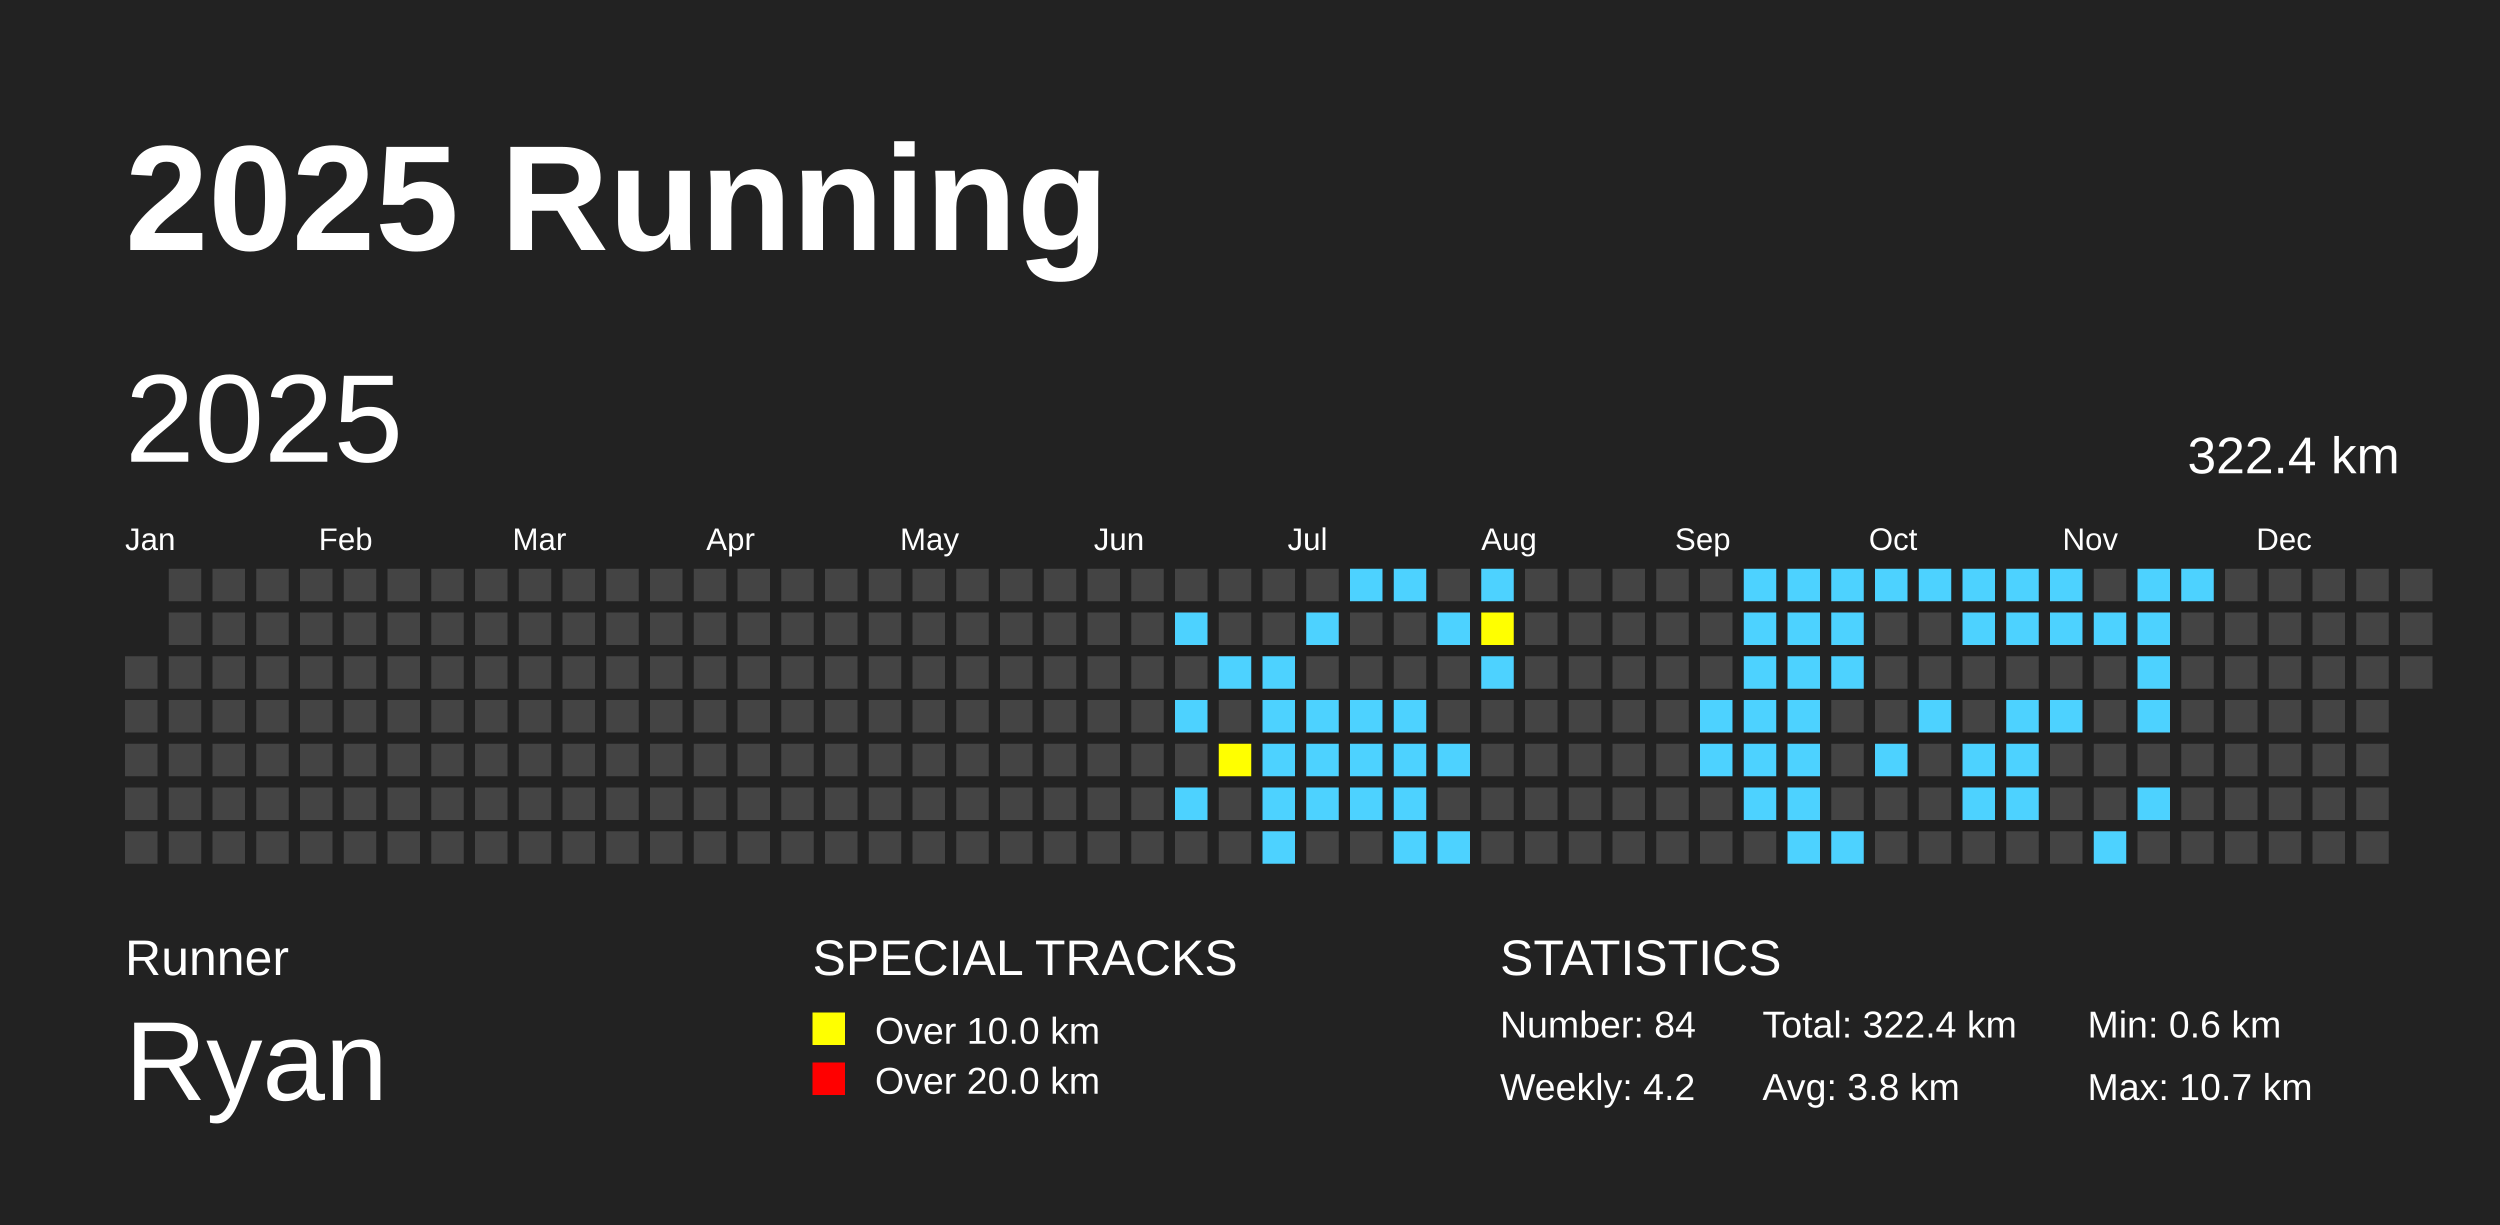
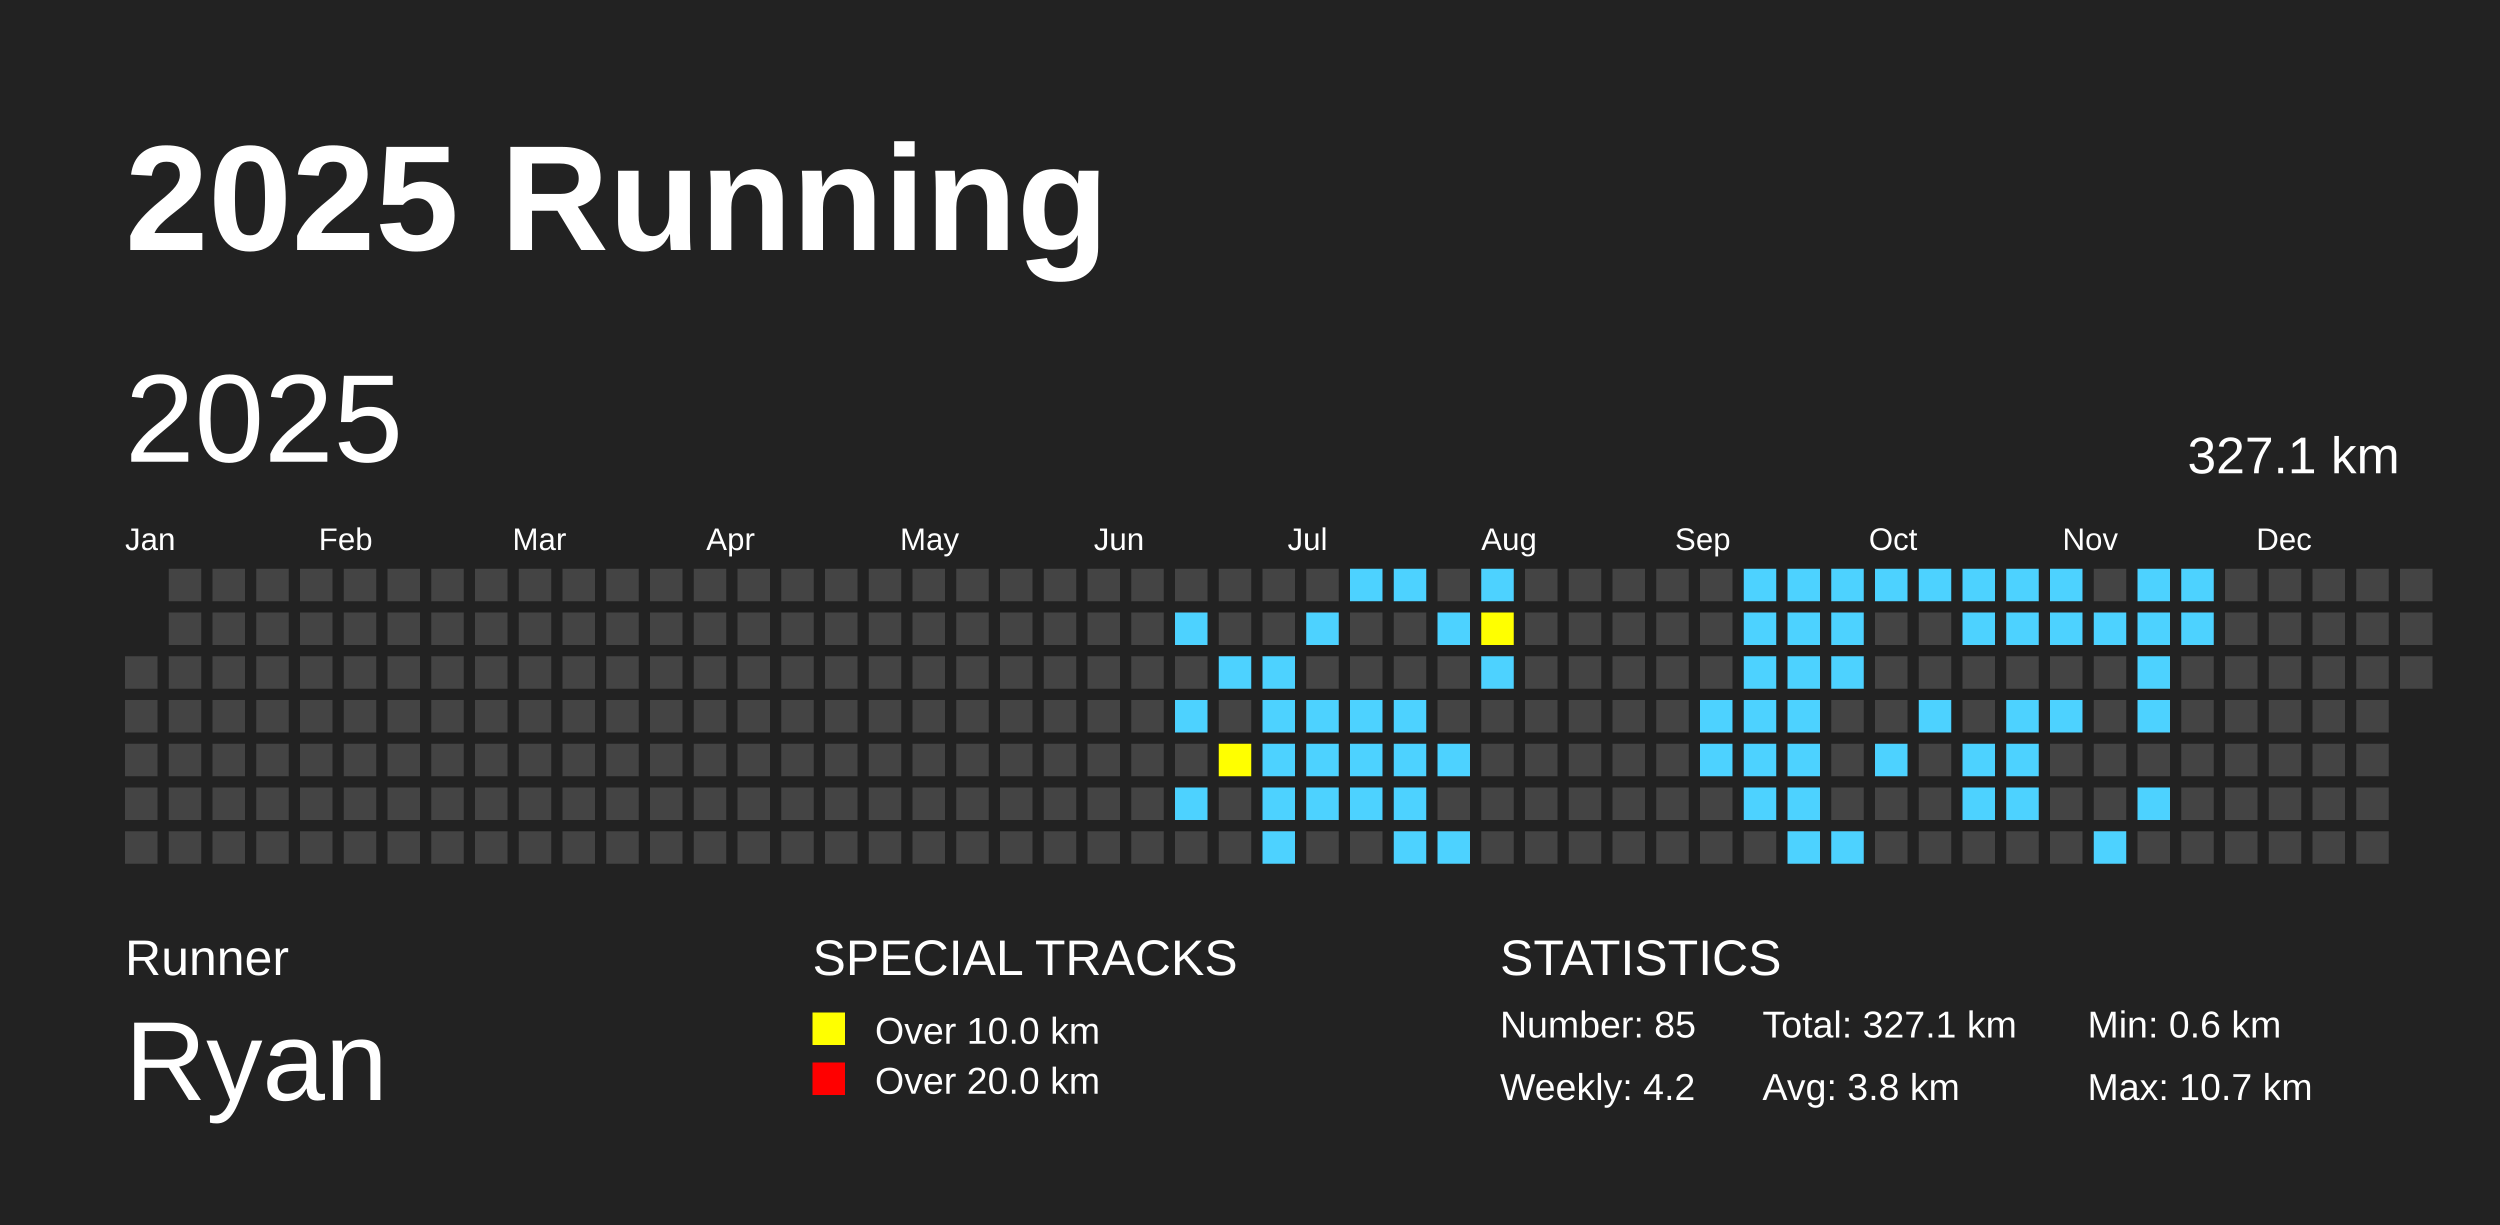
<svg xmlns="http://www.w3.org/2000/svg" baseProfile="full" height="98mm" version="1.1" viewBox="0,0,200,98" width="200mm">
  <defs />
  <rect fill="#222222" height="98" width="200" x="0" y="0" />
  <text fill="#FFFFFF" style="font-size:12px; font-family:Arial; font-weight:bold;" x="10" y="20">2025 Running</text>
  <text fill="#FFFFFF" style="font-size:4px; font-family:Arial" x="10" y="78">Runner</text>
  <text fill="#FFFFFF" style="font-size:9px; font-family:Arial" x="10" y="88">Ryan</text>
  <text fill="#FFFFFF" style="font-size:4px; font-family:Arial" x="65" y="78">SPECIAL TRACKS</text>
  <rect fill="yellow" height="2.6" width="2.6" x="65" y="81" />
  <text fill="#FFFFFF" style="font-size:3px; font-family:Arial" x="70" y="83.5">Over 10.0 km</text>
  <rect fill="red" height="2.6" width="2.6" x="65" y="85" />
  <text fill="#FFFFFF" style="font-size:3px; font-family:Arial" x="70" y="87.5">Over 20.0 km</text>
  <text fill="#FFFFFF" style="font-size:4px; font-family:Arial" x="120" y="78">STATISTICS</text>
-   <text fill="#FFFFFF" style="font-size:3px; font-family:Arial" x="120" y="83">Number: 84</text>
+   <text fill="#FFFFFF" style="font-size:3px; font-family:Arial" x="120" y="83">Number: 85</text>
  <text fill="#FFFFFF" style="font-size:3px; font-family:Arial" x="120" y="88">Weekly: 4.2</text>
-   <text fill="#FFFFFF" style="font-size:3px; font-family:Arial" x="141" y="83">Total: 322.4 km</text>
+   <text fill="#FFFFFF" style="font-size:3px; font-family:Arial" x="141" y="83">Total: 327.1 km</text>
  <text fill="#FFFFFF" style="font-size:3px; font-family:Arial" x="141" y="88">Avg: 3.8 km</text>
  <text fill="#FFFFFF" style="font-size:3px; font-family:Arial" x="167" y="83">Min: 0.6 km</text>
  <text fill="#FFFFFF" style="font-size:3px; font-family:Arial" x="167" y="88">Max: 10.7 km</text>
  <text dominant-baseline="hanging" fill="#FFFFFF" style="font-size:10.0px; font-family:Arial;" x="10" y="30">2025</text>
-   <text dominant-baseline="hanging" fill="#FFFFFF" style="font-size:4.125px; font-family:Arial;" x="175" y="35">322.4 km</text>
+   <text dominant-baseline="hanging" fill="#FFFFFF" style="font-size:4.125px; font-family:Arial;" x="175" y="35">327.1 km</text>
  <text fill="#FFFFFF" style="font-size:2.5px; font-family:Arial" x="10.0" y="44">Jan</text>
  <text fill="#FFFFFF" style="font-size:2.5px; font-family:Arial" x="25.5" y="44">Feb</text>
  <text fill="#FFFFFF" style="font-size:2.5px; font-family:Arial" x="41.0" y="44">Mar</text>
  <text fill="#FFFFFF" style="font-size:2.5px; font-family:Arial" x="56.5" y="44">Apr</text>
  <text fill="#FFFFFF" style="font-size:2.5px; font-family:Arial" x="72.0" y="44">May</text>
  <text fill="#FFFFFF" style="font-size:2.5px; font-family:Arial" x="87.5" y="44">Jun</text>
  <text fill="#FFFFFF" style="font-size:2.5px; font-family:Arial" x="103.0" y="44">Jul</text>
  <text fill="#FFFFFF" style="font-size:2.5px; font-family:Arial" x="118.5" y="44">Aug</text>
  <text fill="#FFFFFF" style="font-size:2.5px; font-family:Arial" x="134.0" y="44">Sep</text>
  <text fill="#FFFFFF" style="font-size:2.5px; font-family:Arial" x="149.5" y="44">Oct</text>
  <text fill="#FFFFFF" style="font-size:2.5px; font-family:Arial" x="165.0" y="44">Nov</text>
  <text fill="#FFFFFF" style="font-size:2.5px; font-family:Arial" x="180.5" y="44">Dec</text>
  <rect fill="#444444" height="2.6" width="2.6" x="10.0" y="52.5" />
  <rect fill="#444444" height="2.6" width="2.6" x="10.0" y="56.0" />
  <rect fill="#444444" height="2.6" width="2.6" x="10.0" y="59.5" />
  <rect fill="#444444" height="2.6" width="2.6" x="10.0" y="63.0" />
  <rect fill="#444444" height="2.6" width="2.6" x="10.0" y="66.5" />
  <rect fill="#444444" height="2.6" width="2.6" x="13.5" y="45.5" />
  <rect fill="#444444" height="2.6" width="2.6" x="13.5" y="49.0" />
  <rect fill="#444444" height="2.6" width="2.6" x="13.5" y="52.5" />
  <rect fill="#444444" height="2.6" width="2.6" x="13.5" y="56.0" />
  <rect fill="#444444" height="2.6" width="2.6" x="13.5" y="59.5" />
  <rect fill="#444444" height="2.6" width="2.6" x="13.5" y="63.0" />
  <rect fill="#444444" height="2.6" width="2.6" x="13.5" y="66.5" />
  <rect fill="#444444" height="2.6" width="2.6" x="17.0" y="45.5" />
  <rect fill="#444444" height="2.6" width="2.6" x="17.0" y="49.0" />
  <rect fill="#444444" height="2.6" width="2.6" x="17.0" y="52.5" />
  <rect fill="#444444" height="2.6" width="2.6" x="17.0" y="56.0" />
  <rect fill="#444444" height="2.6" width="2.6" x="17.0" y="59.5" />
  <rect fill="#444444" height="2.6" width="2.6" x="17.0" y="63.0" />
  <rect fill="#444444" height="2.6" width="2.6" x="17.0" y="66.5" />
  <rect fill="#444444" height="2.6" width="2.6" x="20.5" y="45.5" />
  <rect fill="#444444" height="2.6" width="2.6" x="20.5" y="49.0" />
  <rect fill="#444444" height="2.6" width="2.6" x="20.5" y="52.5" />
  <rect fill="#444444" height="2.6" width="2.6" x="20.5" y="56.0" />
  <rect fill="#444444" height="2.6" width="2.6" x="20.5" y="59.5" />
  <rect fill="#444444" height="2.6" width="2.6" x="20.5" y="63.0" />
  <rect fill="#444444" height="2.6" width="2.6" x="20.5" y="66.5" />
  <rect fill="#444444" height="2.6" width="2.6" x="24.0" y="45.5" />
  <rect fill="#444444" height="2.6" width="2.6" x="24.0" y="49.0" />
  <rect fill="#444444" height="2.6" width="2.6" x="24.0" y="52.5" />
  <rect fill="#444444" height="2.6" width="2.6" x="24.0" y="56.0" />
  <rect fill="#444444" height="2.6" width="2.6" x="24.0" y="59.5" />
  <rect fill="#444444" height="2.6" width="2.6" x="24.0" y="63.0" />
  <rect fill="#444444" height="2.6" width="2.6" x="24.0" y="66.5" />
  <rect fill="#444444" height="2.6" width="2.6" x="27.5" y="45.5" />
  <rect fill="#444444" height="2.6" width="2.6" x="27.5" y="49.0" />
  <rect fill="#444444" height="2.6" width="2.6" x="27.5" y="52.5" />
  <rect fill="#444444" height="2.6" width="2.6" x="27.5" y="56.0" />
  <rect fill="#444444" height="2.6" width="2.6" x="27.5" y="59.5" />
  <rect fill="#444444" height="2.6" width="2.6" x="27.5" y="63.0" />
  <rect fill="#444444" height="2.6" width="2.6" x="27.5" y="66.5" />
  <rect fill="#444444" height="2.6" width="2.6" x="31.0" y="45.5" />
  <rect fill="#444444" height="2.6" width="2.6" x="31.0" y="49.0" />
  <rect fill="#444444" height="2.6" width="2.6" x="31.0" y="52.5" />
  <rect fill="#444444" height="2.6" width="2.6" x="31.0" y="56.0" />
  <rect fill="#444444" height="2.6" width="2.6" x="31.0" y="59.5" />
  <rect fill="#444444" height="2.6" width="2.6" x="31.0" y="63.0" />
  <rect fill="#444444" height="2.6" width="2.6" x="31.0" y="66.5" />
  <rect fill="#444444" height="2.6" width="2.6" x="34.5" y="45.5" />
  <rect fill="#444444" height="2.6" width="2.6" x="34.5" y="49.0" />
  <rect fill="#444444" height="2.6" width="2.6" x="34.5" y="52.5" />
  <rect fill="#444444" height="2.6" width="2.6" x="34.5" y="56.0" />
  <rect fill="#444444" height="2.6" width="2.6" x="34.5" y="59.5" />
  <rect fill="#444444" height="2.6" width="2.6" x="34.5" y="63.0" />
  <rect fill="#444444" height="2.6" width="2.6" x="34.5" y="66.5" />
  <rect fill="#444444" height="2.6" width="2.6" x="38.0" y="45.5" />
  <rect fill="#444444" height="2.6" width="2.6" x="38.0" y="49.0" />
  <rect fill="#444444" height="2.6" width="2.6" x="38.0" y="52.5" />
  <rect fill="#444444" height="2.6" width="2.6" x="38.0" y="56.0" />
  <rect fill="#444444" height="2.6" width="2.6" x="38.0" y="59.5" />
  <rect fill="#444444" height="2.6" width="2.6" x="38.0" y="63.0" />
  <rect fill="#444444" height="2.6" width="2.6" x="38.0" y="66.5" />
  <rect fill="#444444" height="2.6" width="2.6" x="41.5" y="45.5" />
  <rect fill="#444444" height="2.6" width="2.6" x="41.5" y="49.0" />
  <rect fill="#444444" height="2.6" width="2.6" x="41.5" y="52.5" />
  <rect fill="#444444" height="2.6" width="2.6" x="41.5" y="56.0" />
  <rect fill="#444444" height="2.6" width="2.6" x="41.5" y="59.5" />
  <rect fill="#444444" height="2.6" width="2.6" x="41.5" y="63.0" />
  <rect fill="#444444" height="2.6" width="2.6" x="41.5" y="66.5" />
  <rect fill="#444444" height="2.6" width="2.6" x="45.0" y="45.5" />
  <rect fill="#444444" height="2.6" width="2.6" x="45.0" y="49.0" />
  <rect fill="#444444" height="2.6" width="2.6" x="45.0" y="52.5" />
  <rect fill="#444444" height="2.6" width="2.6" x="45.0" y="56.0" />
  <rect fill="#444444" height="2.6" width="2.6" x="45.0" y="59.5" />
  <rect fill="#444444" height="2.6" width="2.6" x="45.0" y="63.0" />
  <rect fill="#444444" height="2.6" width="2.6" x="45.0" y="66.5" />
  <rect fill="#444444" height="2.6" width="2.6" x="48.5" y="45.5" />
  <rect fill="#444444" height="2.6" width="2.6" x="48.5" y="49.0" />
  <rect fill="#444444" height="2.6" width="2.6" x="48.5" y="52.5" />
  <rect fill="#444444" height="2.6" width="2.6" x="48.5" y="56.0" />
  <rect fill="#444444" height="2.6" width="2.6" x="48.5" y="59.5" />
  <rect fill="#444444" height="2.6" width="2.6" x="48.5" y="63.0" />
  <rect fill="#444444" height="2.6" width="2.6" x="48.5" y="66.5" />
  <rect fill="#444444" height="2.6" width="2.6" x="52.0" y="45.5" />
  <rect fill="#444444" height="2.6" width="2.6" x="52.0" y="49.0" />
  <rect fill="#444444" height="2.6" width="2.6" x="52.0" y="52.5" />
  <rect fill="#444444" height="2.6" width="2.6" x="52.0" y="56.0" />
  <rect fill="#444444" height="2.6" width="2.6" x="52.0" y="59.5" />
  <rect fill="#444444" height="2.6" width="2.6" x="52.0" y="63.0" />
  <rect fill="#444444" height="2.6" width="2.6" x="52.0" y="66.5" />
  <rect fill="#444444" height="2.6" width="2.6" x="55.5" y="45.5" />
  <rect fill="#444444" height="2.6" width="2.6" x="55.5" y="49.0" />
  <rect fill="#444444" height="2.6" width="2.6" x="55.5" y="52.5" />
  <rect fill="#444444" height="2.6" width="2.6" x="55.5" y="56.0" />
  <rect fill="#444444" height="2.6" width="2.6" x="55.5" y="59.5" />
  <rect fill="#444444" height="2.6" width="2.6" x="55.5" y="63.0" />
  <rect fill="#444444" height="2.6" width="2.6" x="55.5" y="66.5" />
  <rect fill="#444444" height="2.6" width="2.6" x="59.0" y="45.5" />
  <rect fill="#444444" height="2.6" width="2.6" x="59.0" y="49.0" />
  <rect fill="#444444" height="2.6" width="2.6" x="59.0" y="52.5" />
  <rect fill="#444444" height="2.6" width="2.6" x="59.0" y="56.0" />
  <rect fill="#444444" height="2.6" width="2.6" x="59.0" y="59.5" />
  <rect fill="#444444" height="2.6" width="2.6" x="59.0" y="63.0" />
  <rect fill="#444444" height="2.6" width="2.6" x="59.0" y="66.5" />
  <rect fill="#444444" height="2.6" width="2.6" x="62.5" y="45.5" />
  <rect fill="#444444" height="2.6" width="2.6" x="62.5" y="49.0" />
  <rect fill="#444444" height="2.6" width="2.6" x="62.5" y="52.5" />
  <rect fill="#444444" height="2.6" width="2.6" x="62.5" y="56.0" />
  <rect fill="#444444" height="2.6" width="2.6" x="62.5" y="59.5" />
  <rect fill="#444444" height="2.6" width="2.6" x="62.5" y="63.0" />
  <rect fill="#444444" height="2.6" width="2.6" x="62.5" y="66.5" />
  <rect fill="#444444" height="2.6" width="2.6" x="66.0" y="45.5" />
  <rect fill="#444444" height="2.6" width="2.6" x="66.0" y="49.0" />
  <rect fill="#444444" height="2.6" width="2.6" x="66.0" y="52.5" />
  <rect fill="#444444" height="2.6" width="2.6" x="66.0" y="56.0" />
  <rect fill="#444444" height="2.6" width="2.6" x="66.0" y="59.5" />
  <rect fill="#444444" height="2.6" width="2.6" x="66.0" y="63.0" />
  <rect fill="#444444" height="2.6" width="2.6" x="66.0" y="66.5" />
  <rect fill="#444444" height="2.6" width="2.6" x="69.5" y="45.5" />
  <rect fill="#444444" height="2.6" width="2.6" x="69.5" y="49.0" />
  <rect fill="#444444" height="2.6" width="2.6" x="69.5" y="52.5" />
  <rect fill="#444444" height="2.6" width="2.6" x="69.5" y="56.0" />
  <rect fill="#444444" height="2.6" width="2.6" x="69.5" y="59.5" />
  <rect fill="#444444" height="2.6" width="2.6" x="69.5" y="63.0" />
  <rect fill="#444444" height="2.6" width="2.6" x="69.5" y="66.5" />
  <rect fill="#444444" height="2.6" width="2.6" x="73.0" y="45.5" />
  <rect fill="#444444" height="2.6" width="2.6" x="73.0" y="49.0" />
  <rect fill="#444444" height="2.6" width="2.6" x="73.0" y="52.5" />
  <rect fill="#444444" height="2.6" width="2.6" x="73.0" y="56.0" />
  <rect fill="#444444" height="2.6" width="2.6" x="73.0" y="59.5" />
  <rect fill="#444444" height="2.6" width="2.6" x="73.0" y="63.0" />
  <rect fill="#444444" height="2.6" width="2.6" x="73.0" y="66.5" />
  <rect fill="#444444" height="2.6" width="2.6" x="76.5" y="45.5" />
  <rect fill="#444444" height="2.6" width="2.6" x="76.5" y="49.0" />
  <rect fill="#444444" height="2.6" width="2.6" x="76.5" y="52.5" />
  <rect fill="#444444" height="2.6" width="2.6" x="76.5" y="56.0" />
  <rect fill="#444444" height="2.6" width="2.6" x="76.5" y="59.5" />
  <rect fill="#444444" height="2.6" width="2.6" x="76.5" y="63.0" />
  <rect fill="#444444" height="2.6" width="2.6" x="76.5" y="66.5" />
  <rect fill="#444444" height="2.6" width="2.6" x="80.0" y="45.5" />
  <rect fill="#444444" height="2.6" width="2.6" x="80.0" y="49.0" />
  <rect fill="#444444" height="2.6" width="2.6" x="80.0" y="52.5" />
  <rect fill="#444444" height="2.6" width="2.6" x="80.0" y="56.0" />
  <rect fill="#444444" height="2.6" width="2.6" x="80.0" y="59.5" />
  <rect fill="#444444" height="2.6" width="2.6" x="80.0" y="63.0" />
  <rect fill="#444444" height="2.6" width="2.6" x="80.0" y="66.5" />
  <rect fill="#444444" height="2.6" width="2.6" x="83.5" y="45.5" />
  <rect fill="#444444" height="2.6" width="2.6" x="83.5" y="49.0" />
  <rect fill="#444444" height="2.6" width="2.6" x="83.5" y="52.5" />
  <rect fill="#444444" height="2.6" width="2.6" x="83.5" y="56.0" />
  <rect fill="#444444" height="2.6" width="2.6" x="83.5" y="59.5" />
  <rect fill="#444444" height="2.6" width="2.6" x="83.5" y="63.0" />
  <rect fill="#444444" height="2.6" width="2.6" x="83.5" y="66.5" />
  <rect fill="#444444" height="2.6" width="2.6" x="87.0" y="45.5" />
  <rect fill="#444444" height="2.6" width="2.6" x="87.0" y="49.0" />
  <rect fill="#444444" height="2.6" width="2.6" x="87.0" y="52.5" />
  <rect fill="#444444" height="2.6" width="2.6" x="87.0" y="56.0" />
  <rect fill="#444444" height="2.6" width="2.6" x="87.0" y="59.5" />
  <rect fill="#444444" height="2.6" width="2.6" x="87.0" y="63.0" />
  <rect fill="#444444" height="2.6" width="2.6" x="87.0" y="66.5" />
  <rect fill="#444444" height="2.6" width="2.6" x="90.5" y="45.5" />
  <rect fill="#444444" height="2.6" width="2.6" x="90.5" y="49.0" />
  <rect fill="#444444" height="2.6" width="2.6" x="90.5" y="52.5" />
  <rect fill="#444444" height="2.6" width="2.6" x="90.5" y="56.0" />
  <rect fill="#444444" height="2.6" width="2.6" x="90.5" y="59.5" />
  <rect fill="#444444" height="2.6" width="2.6" x="90.5" y="63.0" />
  <rect fill="#444444" height="2.6" width="2.6" x="90.5" y="66.5" />
  <rect fill="#444444" height="2.6" width="2.6" x="94.0" y="45.5" />
  <rect fill="#4DD2FF" height="2.6" width="2.6" x="94.0" y="49.0" />
  <rect fill="#444444" height="2.6" width="2.6" x="94.0" y="52.5" />
  <rect fill="#4DD2FF" height="2.6" width="2.6" x="94.0" y="56.0" />
  <rect fill="#444444" height="2.6" width="2.6" x="94.0" y="59.5" />
  <rect fill="#4DD2FF" height="2.6" width="2.6" x="94.0" y="63.0" />
  <rect fill="#444444" height="2.6" width="2.6" x="94.0" y="66.5" />
  <rect fill="#444444" height="2.6" width="2.6" x="97.5" y="45.5" />
  <rect fill="#444444" height="2.6" width="2.6" x="97.5" y="49.0" />
  <rect fill="#4DD2FF" height="2.6" width="2.6" x="97.5" y="52.5" />
  <rect fill="#444444" height="2.6" width="2.6" x="97.5" y="56.0" />
  <rect fill="yellow" height="2.6" width="2.6" x="97.5" y="59.5" />
  <rect fill="#444444" height="2.6" width="2.6" x="97.5" y="63.0" />
  <rect fill="#444444" height="2.6" width="2.6" x="97.5" y="66.5" />
  <rect fill="#444444" height="2.6" width="2.6" x="101.0" y="45.5" />
  <rect fill="#444444" height="2.6" width="2.6" x="101.0" y="49.0" />
  <rect fill="#4DD2FF" height="2.6" width="2.6" x="101.0" y="52.5" />
  <rect fill="#4DD2FF" height="2.6" width="2.6" x="101.0" y="56.0" />
  <rect fill="#4DD2FF" height="2.6" width="2.6" x="101.0" y="59.5" />
  <rect fill="#4DD2FF" height="2.6" width="2.6" x="101.0" y="63.0" />
  <rect fill="#4DD2FF" height="2.6" width="2.6" x="101.0" y="66.5" />
  <rect fill="#444444" height="2.6" width="2.6" x="104.5" y="45.5" />
  <rect fill="#4DD2FF" height="2.6" width="2.6" x="104.5" y="49.0" />
  <rect fill="#444444" height="2.6" width="2.6" x="104.5" y="52.5" />
  <rect fill="#4DD2FF" height="2.6" width="2.6" x="104.5" y="56.0" />
  <rect fill="#4DD2FF" height="2.6" width="2.6" x="104.5" y="59.5" />
  <rect fill="#4DD2FF" height="2.6" width="2.6" x="104.5" y="63.0" />
  <rect fill="#444444" height="2.6" width="2.6" x="104.5" y="66.5" />
  <rect fill="#4DD2FF" height="2.6" width="2.6" x="108.0" y="45.5" />
  <rect fill="#444444" height="2.6" width="2.6" x="108.0" y="49.0" />
  <rect fill="#444444" height="2.6" width="2.6" x="108.0" y="52.5" />
  <rect fill="#4DD2FF" height="2.6" width="2.6" x="108.0" y="56.0" />
  <rect fill="#4DD2FF" height="2.6" width="2.6" x="108.0" y="59.5" />
  <rect fill="#4DD2FF" height="2.6" width="2.6" x="108.0" y="63.0" />
  <rect fill="#444444" height="2.6" width="2.6" x="108.0" y="66.5" />
  <rect fill="#4DD2FF" height="2.6" width="2.6" x="111.5" y="45.5" />
  <rect fill="#444444" height="2.6" width="2.6" x="111.5" y="49.0" />
  <rect fill="#444444" height="2.6" width="2.6" x="111.5" y="52.5" />
  <rect fill="#4DD2FF" height="2.6" width="2.6" x="111.5" y="56.0" />
  <rect fill="#4DD2FF" height="2.6" width="2.6" x="111.5" y="59.5" />
  <rect fill="#4DD2FF" height="2.6" width="2.6" x="111.5" y="63.0" />
  <rect fill="#4DD2FF" height="2.6" width="2.6" x="111.5" y="66.5" />
  <rect fill="#444444" height="2.6" width="2.6" x="115.0" y="45.5" />
  <rect fill="#4DD2FF" height="2.6" width="2.6" x="115.0" y="49.0" />
  <rect fill="#444444" height="2.6" width="2.6" x="115.0" y="52.5" />
  <rect fill="#444444" height="2.6" width="2.6" x="115.0" y="56.0" />
  <rect fill="#4DD2FF" height="2.6" width="2.6" x="115.0" y="59.5" />
  <rect fill="#444444" height="2.6" width="2.6" x="115.0" y="63.0" />
  <rect fill="#4DD2FF" height="2.6" width="2.6" x="115.0" y="66.5" />
  <rect fill="#4DD2FF" height="2.6" width="2.6" x="118.5" y="45.5" />
  <rect fill="yellow" height="2.6" width="2.6" x="118.5" y="49.0" />
  <rect fill="#4DD2FF" height="2.6" width="2.6" x="118.5" y="52.5" />
  <rect fill="#444444" height="2.6" width="2.6" x="118.5" y="56.0" />
  <rect fill="#444444" height="2.6" width="2.6" x="118.5" y="59.5" />
  <rect fill="#444444" height="2.6" width="2.6" x="118.5" y="63.0" />
  <rect fill="#444444" height="2.6" width="2.6" x="118.5" y="66.5" />
  <rect fill="#444444" height="2.6" width="2.6" x="122.0" y="45.5" />
  <rect fill="#444444" height="2.6" width="2.6" x="122.0" y="49.0" />
  <rect fill="#444444" height="2.6" width="2.6" x="122.0" y="52.5" />
  <rect fill="#444444" height="2.6" width="2.6" x="122.0" y="56.0" />
  <rect fill="#444444" height="2.6" width="2.6" x="122.0" y="59.5" />
  <rect fill="#444444" height="2.6" width="2.6" x="122.0" y="63.0" />
  <rect fill="#444444" height="2.6" width="2.6" x="122.0" y="66.5" />
  <rect fill="#444444" height="2.6" width="2.6" x="125.5" y="45.5" />
  <rect fill="#444444" height="2.6" width="2.6" x="125.5" y="49.0" />
  <rect fill="#444444" height="2.6" width="2.6" x="125.5" y="52.5" />
  <rect fill="#444444" height="2.6" width="2.6" x="125.5" y="56.0" />
  <rect fill="#444444" height="2.6" width="2.6" x="125.5" y="59.5" />
  <rect fill="#444444" height="2.6" width="2.6" x="125.5" y="63.0" />
  <rect fill="#444444" height="2.6" width="2.6" x="125.5" y="66.5" />
  <rect fill="#444444" height="2.6" width="2.6" x="129.0" y="45.5" />
  <rect fill="#444444" height="2.6" width="2.6" x="129.0" y="49.0" />
  <rect fill="#444444" height="2.6" width="2.6" x="129.0" y="52.5" />
  <rect fill="#444444" height="2.6" width="2.6" x="129.0" y="56.0" />
  <rect fill="#444444" height="2.6" width="2.6" x="129.0" y="59.5" />
  <rect fill="#444444" height="2.6" width="2.6" x="129.0" y="63.0" />
  <rect fill="#444444" height="2.6" width="2.6" x="129.0" y="66.5" />
  <rect fill="#444444" height="2.6" width="2.6" x="132.5" y="45.5" />
  <rect fill="#444444" height="2.6" width="2.6" x="132.5" y="49.0" />
  <rect fill="#444444" height="2.6" width="2.6" x="132.5" y="52.5" />
  <rect fill="#444444" height="2.6" width="2.6" x="132.5" y="56.0" />
  <rect fill="#444444" height="2.6" width="2.6" x="132.5" y="59.5" />
  <rect fill="#444444" height="2.6" width="2.6" x="132.5" y="63.0" />
  <rect fill="#444444" height="2.6" width="2.6" x="132.5" y="66.5" />
  <rect fill="#444444" height="2.6" width="2.6" x="136.0" y="45.5" />
  <rect fill="#444444" height="2.6" width="2.6" x="136.0" y="49.0" />
  <rect fill="#444444" height="2.6" width="2.6" x="136.0" y="52.5" />
  <rect fill="#4DD2FF" height="2.6" width="2.6" x="136.0" y="56.0" />
  <rect fill="#4DD2FF" height="2.6" width="2.6" x="136.0" y="59.5" />
  <rect fill="#444444" height="2.6" width="2.6" x="136.0" y="63.0" />
  <rect fill="#444444" height="2.6" width="2.6" x="136.0" y="66.5" />
  <rect fill="#4DD2FF" height="2.6" width="2.6" x="139.5" y="45.5" />
  <rect fill="#4DD2FF" height="2.6" width="2.6" x="139.5" y="49.0" />
  <rect fill="#4DD2FF" height="2.6" width="2.6" x="139.5" y="52.5" />
  <rect fill="#4DD2FF" height="2.6" width="2.6" x="139.5" y="56.0" />
  <rect fill="#4DD2FF" height="2.6" width="2.6" x="139.5" y="59.5" />
  <rect fill="#4DD2FF" height="2.6" width="2.6" x="139.5" y="63.0" />
  <rect fill="#444444" height="2.6" width="2.6" x="139.5" y="66.5" />
  <rect fill="#4DD2FF" height="2.6" width="2.6" x="143.0" y="45.5" />
  <rect fill="#4DD2FF" height="2.6" width="2.6" x="143.0" y="49.0" />
  <rect fill="#4DD2FF" height="2.6" width="2.6" x="143.0" y="52.5" />
  <rect fill="#4DD2FF" height="2.6" width="2.6" x="143.0" y="56.0" />
  <rect fill="#4DD2FF" height="2.6" width="2.6" x="143.0" y="59.5" />
  <rect fill="#4DD2FF" height="2.6" width="2.6" x="143.0" y="63.0" />
  <rect fill="#4DD2FF" height="2.6" width="2.6" x="143.0" y="66.5" />
  <rect fill="#4DD2FF" height="2.6" width="2.6" x="146.5" y="45.5" />
  <rect fill="#4DD2FF" height="2.6" width="2.6" x="146.5" y="49.0" />
  <rect fill="#4DD2FF" height="2.6" width="2.6" x="146.5" y="52.5" />
  <rect fill="#444444" height="2.6" width="2.6" x="146.5" y="56.0" />
  <rect fill="#444444" height="2.6" width="2.6" x="146.5" y="59.5" />
  <rect fill="#444444" height="2.6" width="2.6" x="146.5" y="63.0" />
  <rect fill="#4DD2FF" height="2.6" width="2.6" x="146.5" y="66.5" />
  <rect fill="#4DD2FF" height="2.6" width="2.6" x="150.0" y="45.5" />
  <rect fill="#444444" height="2.6" width="2.6" x="150.0" y="49.0" />
  <rect fill="#444444" height="2.6" width="2.6" x="150.0" y="52.5" />
  <rect fill="#444444" height="2.6" width="2.6" x="150.0" y="56.0" />
  <rect fill="#4DD2FF" height="2.6" width="2.6" x="150.0" y="59.5" />
  <rect fill="#444444" height="2.6" width="2.6" x="150.0" y="63.0" />
  <rect fill="#444444" height="2.6" width="2.6" x="150.0" y="66.5" />
  <rect fill="#4DD2FF" height="2.6" width="2.6" x="153.5" y="45.5" />
  <rect fill="#444444" height="2.6" width="2.6" x="153.5" y="49.0" />
  <rect fill="#444444" height="2.6" width="2.6" x="153.5" y="52.5" />
  <rect fill="#4DD2FF" height="2.6" width="2.6" x="153.5" y="56.0" />
  <rect fill="#444444" height="2.6" width="2.6" x="153.5" y="59.5" />
  <rect fill="#444444" height="2.6" width="2.6" x="153.5" y="63.0" />
  <rect fill="#444444" height="2.6" width="2.6" x="153.5" y="66.5" />
  <rect fill="#4DD2FF" height="2.6" width="2.6" x="157.0" y="45.5" />
  <rect fill="#4DD2FF" height="2.6" width="2.6" x="157.0" y="49.0" />
  <rect fill="#444444" height="2.6" width="2.6" x="157.0" y="52.5" />
  <rect fill="#444444" height="2.6" width="2.6" x="157.0" y="56.0" />
  <rect fill="#4DD2FF" height="2.6" width="2.6" x="157.0" y="59.5" />
  <rect fill="#4DD2FF" height="2.6" width="2.6" x="157.0" y="63.0" />
  <rect fill="#444444" height="2.6" width="2.6" x="157.0" y="66.5" />
  <rect fill="#4DD2FF" height="2.6" width="2.6" x="160.5" y="45.5" />
  <rect fill="#4DD2FF" height="2.6" width="2.6" x="160.5" y="49.0" />
  <rect fill="#444444" height="2.6" width="2.6" x="160.5" y="52.5" />
  <rect fill="#4DD2FF" height="2.6" width="2.6" x="160.5" y="56.0" />
  <rect fill="#4DD2FF" height="2.6" width="2.6" x="160.5" y="59.5" />
  <rect fill="#4DD2FF" height="2.6" width="2.6" x="160.5" y="63.0" />
  <rect fill="#444444" height="2.6" width="2.6" x="160.5" y="66.5" />
  <rect fill="#4DD2FF" height="2.6" width="2.6" x="164.0" y="45.5" />
  <rect fill="#4DD2FF" height="2.6" width="2.6" x="164.0" y="49.0" />
  <rect fill="#444444" height="2.6" width="2.6" x="164.0" y="52.5" />
  <rect fill="#4DD2FF" height="2.6" width="2.6" x="164.0" y="56.0" />
  <rect fill="#444444" height="2.6" width="2.6" x="164.0" y="59.5" />
  <rect fill="#444444" height="2.6" width="2.6" x="164.0" y="63.0" />
  <rect fill="#444444" height="2.6" width="2.6" x="164.0" y="66.5" />
  <rect fill="#444444" height="2.6" width="2.6" x="167.5" y="45.5" />
  <rect fill="#4DD2FF" height="2.6" width="2.6" x="167.5" y="49.0" />
  <rect fill="#444444" height="2.6" width="2.6" x="167.5" y="52.5" />
  <rect fill="#444444" height="2.6" width="2.6" x="167.5" y="56.0" />
  <rect fill="#444444" height="2.6" width="2.6" x="167.5" y="59.5" />
  <rect fill="#444444" height="2.6" width="2.6" x="167.5" y="63.0" />
  <rect fill="#4DD2FF" height="2.6" width="2.6" x="167.5" y="66.5" />
  <rect fill="#4DD2FF" height="2.6" width="2.6" x="171.0" y="45.5" />
  <rect fill="#4DD2FF" height="2.6" width="2.6" x="171.0" y="49.0" />
  <rect fill="#4DD2FF" height="2.6" width="2.6" x="171.0" y="52.5" />
  <rect fill="#4DD2FF" height="2.6" width="2.6" x="171.0" y="56.0" />
  <rect fill="#444444" height="2.6" width="2.6" x="171.0" y="59.5" />
  <rect fill="#4DD2FF" height="2.6" width="2.6" x="171.0" y="63.0" />
  <rect fill="#444444" height="2.6" width="2.6" x="171.0" y="66.5" />
  <rect fill="#4DD2FF" height="2.6" width="2.6" x="174.5" y="45.5" />
-   <rect fill="#444444" height="2.6" width="2.6" x="174.5" y="49.0" />
+   <rect fill="#4DD2FF" height="2.6" width="2.6" x="174.5" y="49.0" />
  <rect fill="#444444" height="2.6" width="2.6" x="174.5" y="52.5" />
  <rect fill="#444444" height="2.6" width="2.6" x="174.5" y="56.0" />
  <rect fill="#444444" height="2.6" width="2.6" x="174.5" y="59.5" />
  <rect fill="#444444" height="2.6" width="2.6" x="174.5" y="63.0" />
  <rect fill="#444444" height="2.6" width="2.6" x="174.5" y="66.5" />
  <rect fill="#444444" height="2.6" width="2.6" x="178.0" y="45.5" />
  <rect fill="#444444" height="2.6" width="2.6" x="178.0" y="49.0" />
  <rect fill="#444444" height="2.6" width="2.6" x="178.0" y="52.5" />
  <rect fill="#444444" height="2.6" width="2.6" x="178.0" y="56.0" />
  <rect fill="#444444" height="2.6" width="2.6" x="178.0" y="59.5" />
  <rect fill="#444444" height="2.6" width="2.6" x="178.0" y="63.0" />
  <rect fill="#444444" height="2.6" width="2.6" x="178.0" y="66.5" />
  <rect fill="#444444" height="2.6" width="2.6" x="181.5" y="45.5" />
  <rect fill="#444444" height="2.6" width="2.6" x="181.5" y="49.0" />
  <rect fill="#444444" height="2.6" width="2.6" x="181.5" y="52.5" />
  <rect fill="#444444" height="2.6" width="2.6" x="181.5" y="56.0" />
  <rect fill="#444444" height="2.6" width="2.6" x="181.5" y="59.5" />
  <rect fill="#444444" height="2.6" width="2.6" x="181.5" y="63.0" />
  <rect fill="#444444" height="2.6" width="2.6" x="181.5" y="66.5" />
  <rect fill="#444444" height="2.6" width="2.6" x="185.0" y="45.5" />
  <rect fill="#444444" height="2.6" width="2.6" x="185.0" y="49.0" />
  <rect fill="#444444" height="2.6" width="2.6" x="185.0" y="52.5" />
  <rect fill="#444444" height="2.6" width="2.6" x="185.0" y="56.0" />
  <rect fill="#444444" height="2.6" width="2.6" x="185.0" y="59.5" />
  <rect fill="#444444" height="2.6" width="2.6" x="185.0" y="63.0" />
  <rect fill="#444444" height="2.6" width="2.6" x="185.0" y="66.5" />
  <rect fill="#444444" height="2.6" width="2.6" x="188.5" y="45.5" />
  <rect fill="#444444" height="2.6" width="2.6" x="188.5" y="49.0" />
  <rect fill="#444444" height="2.6" width="2.6" x="188.5" y="52.5" />
  <rect fill="#444444" height="2.6" width="2.6" x="188.5" y="56.0" />
  <rect fill="#444444" height="2.6" width="2.6" x="188.5" y="59.5" />
  <rect fill="#444444" height="2.6" width="2.6" x="188.5" y="63.0" />
  <rect fill="#444444" height="2.6" width="2.6" x="188.5" y="66.5" />
  <rect fill="#444444" height="2.6" width="2.6" x="192.0" y="45.5" />
  <rect fill="#444444" height="2.6" width="2.6" x="192.0" y="49.0" />
  <rect fill="#444444" height="2.6" width="2.6" x="192.0" y="52.5" />
</svg>
